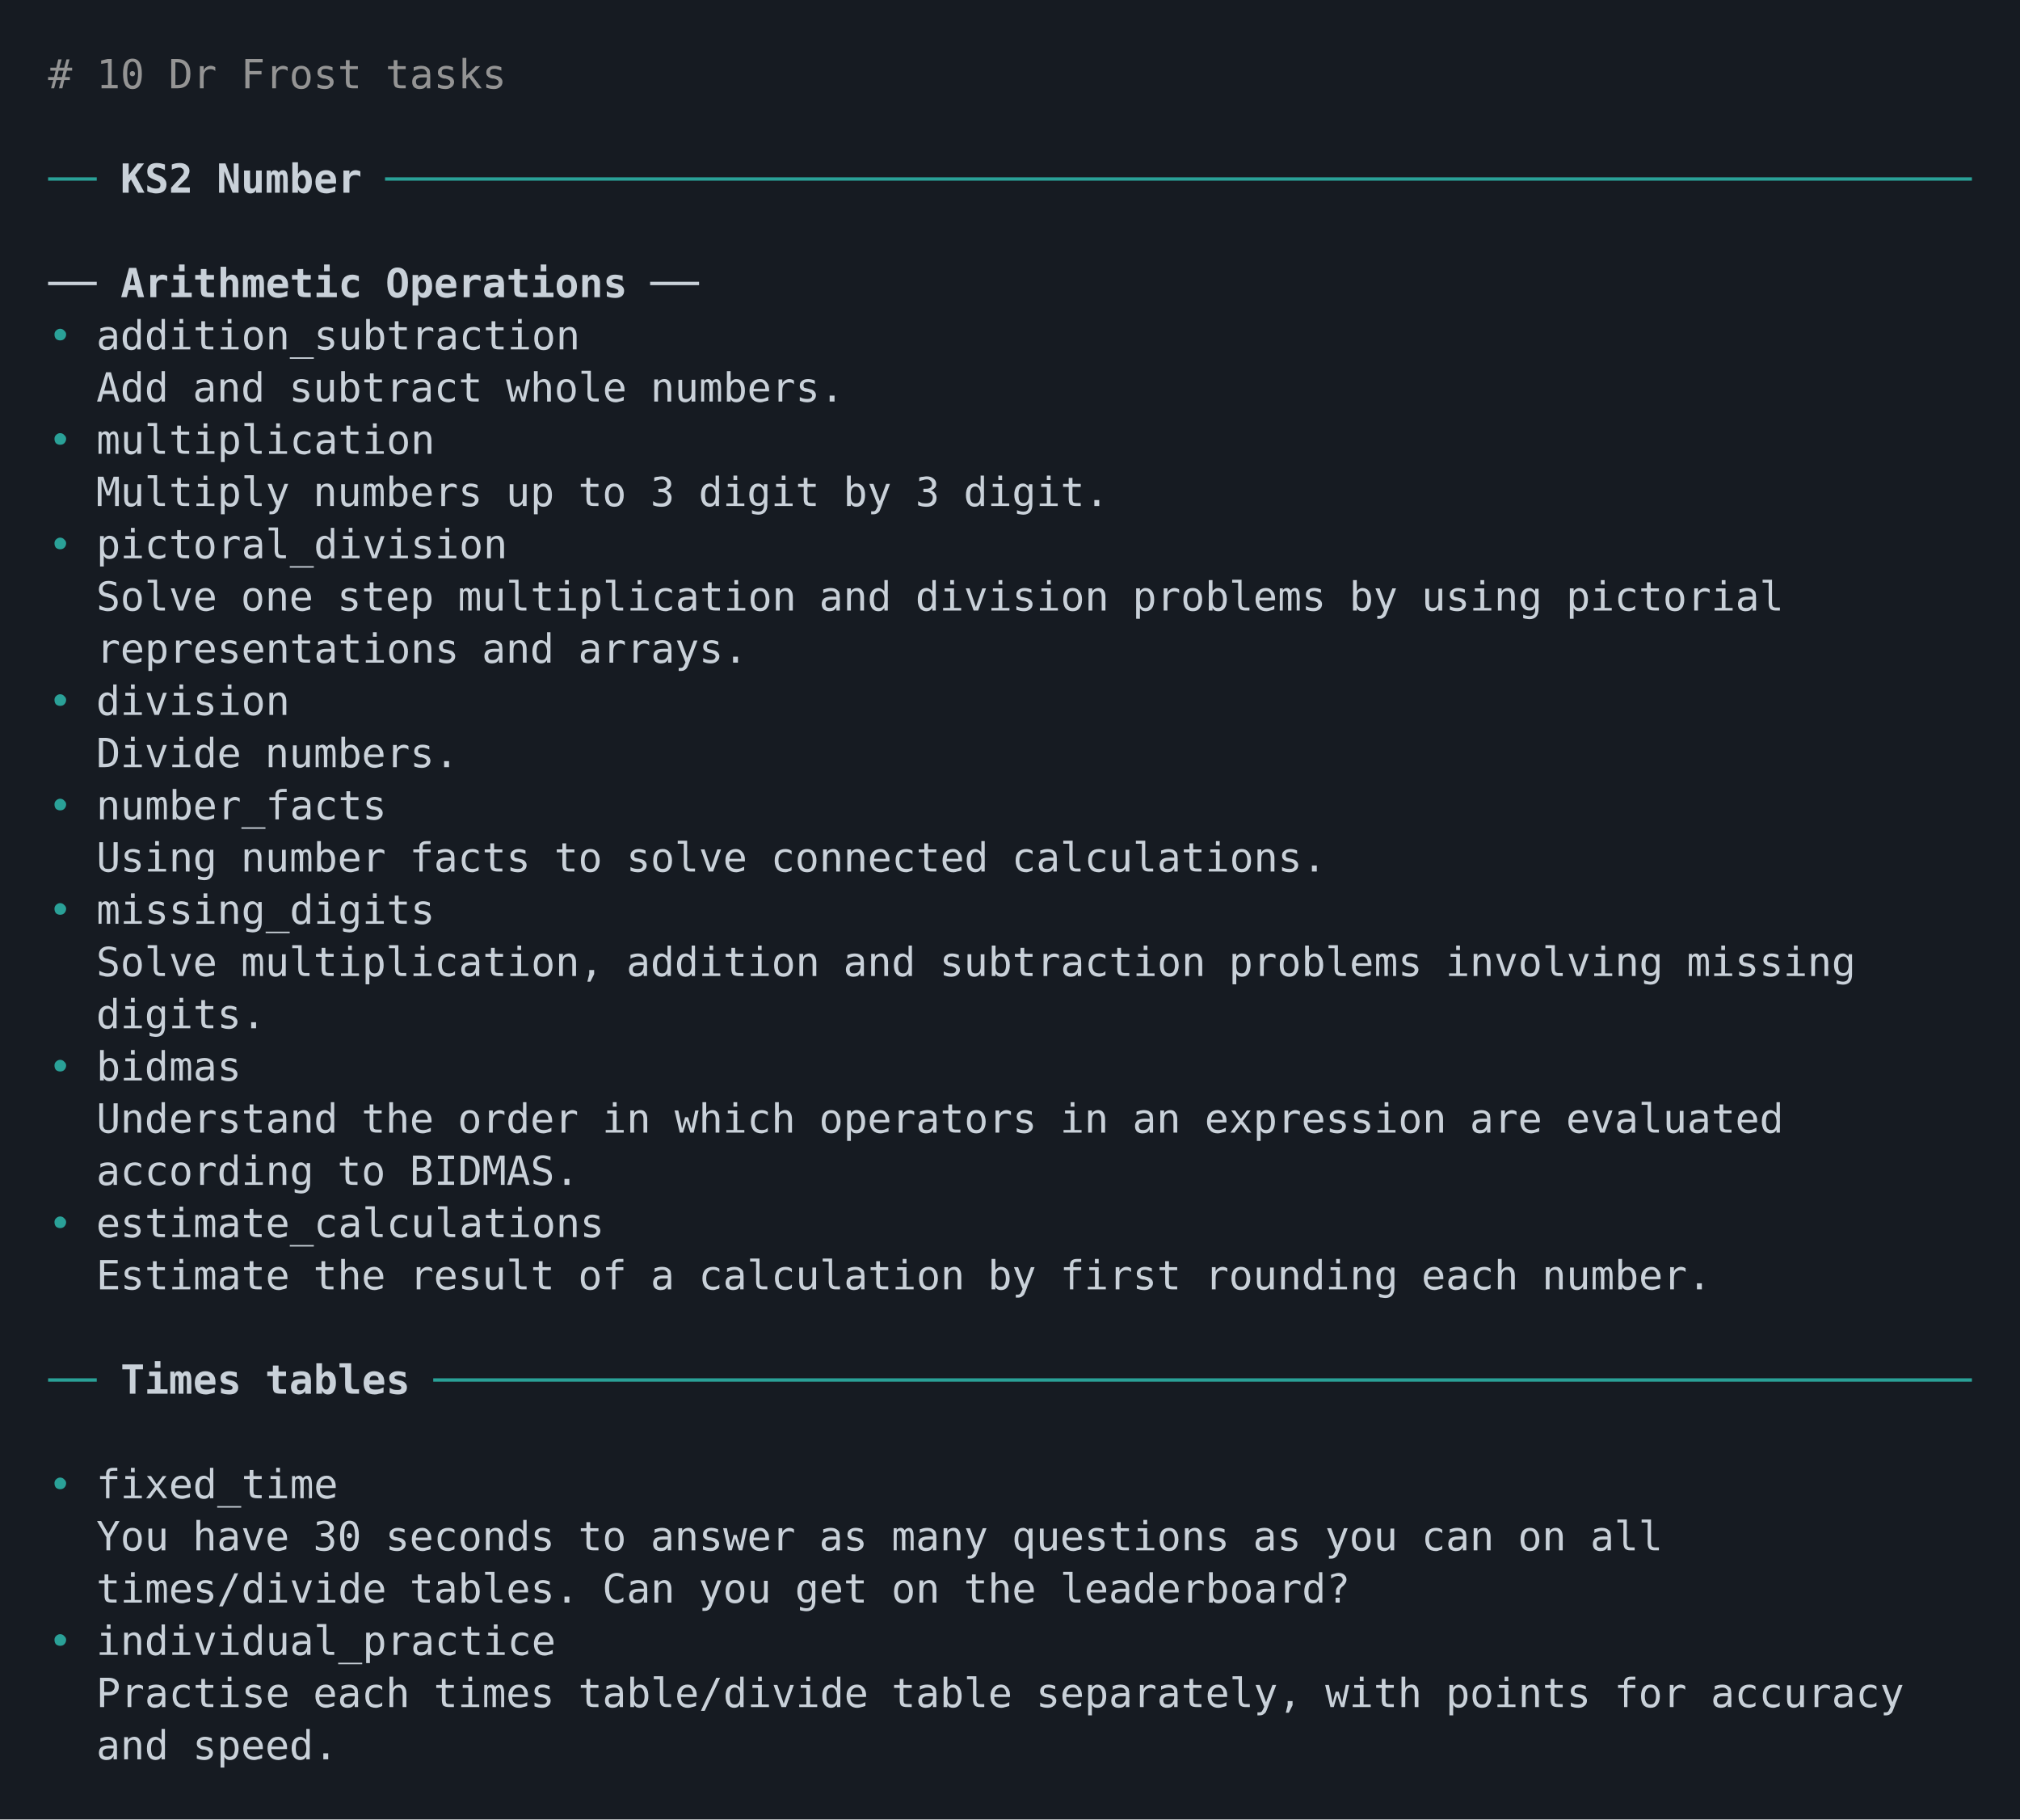
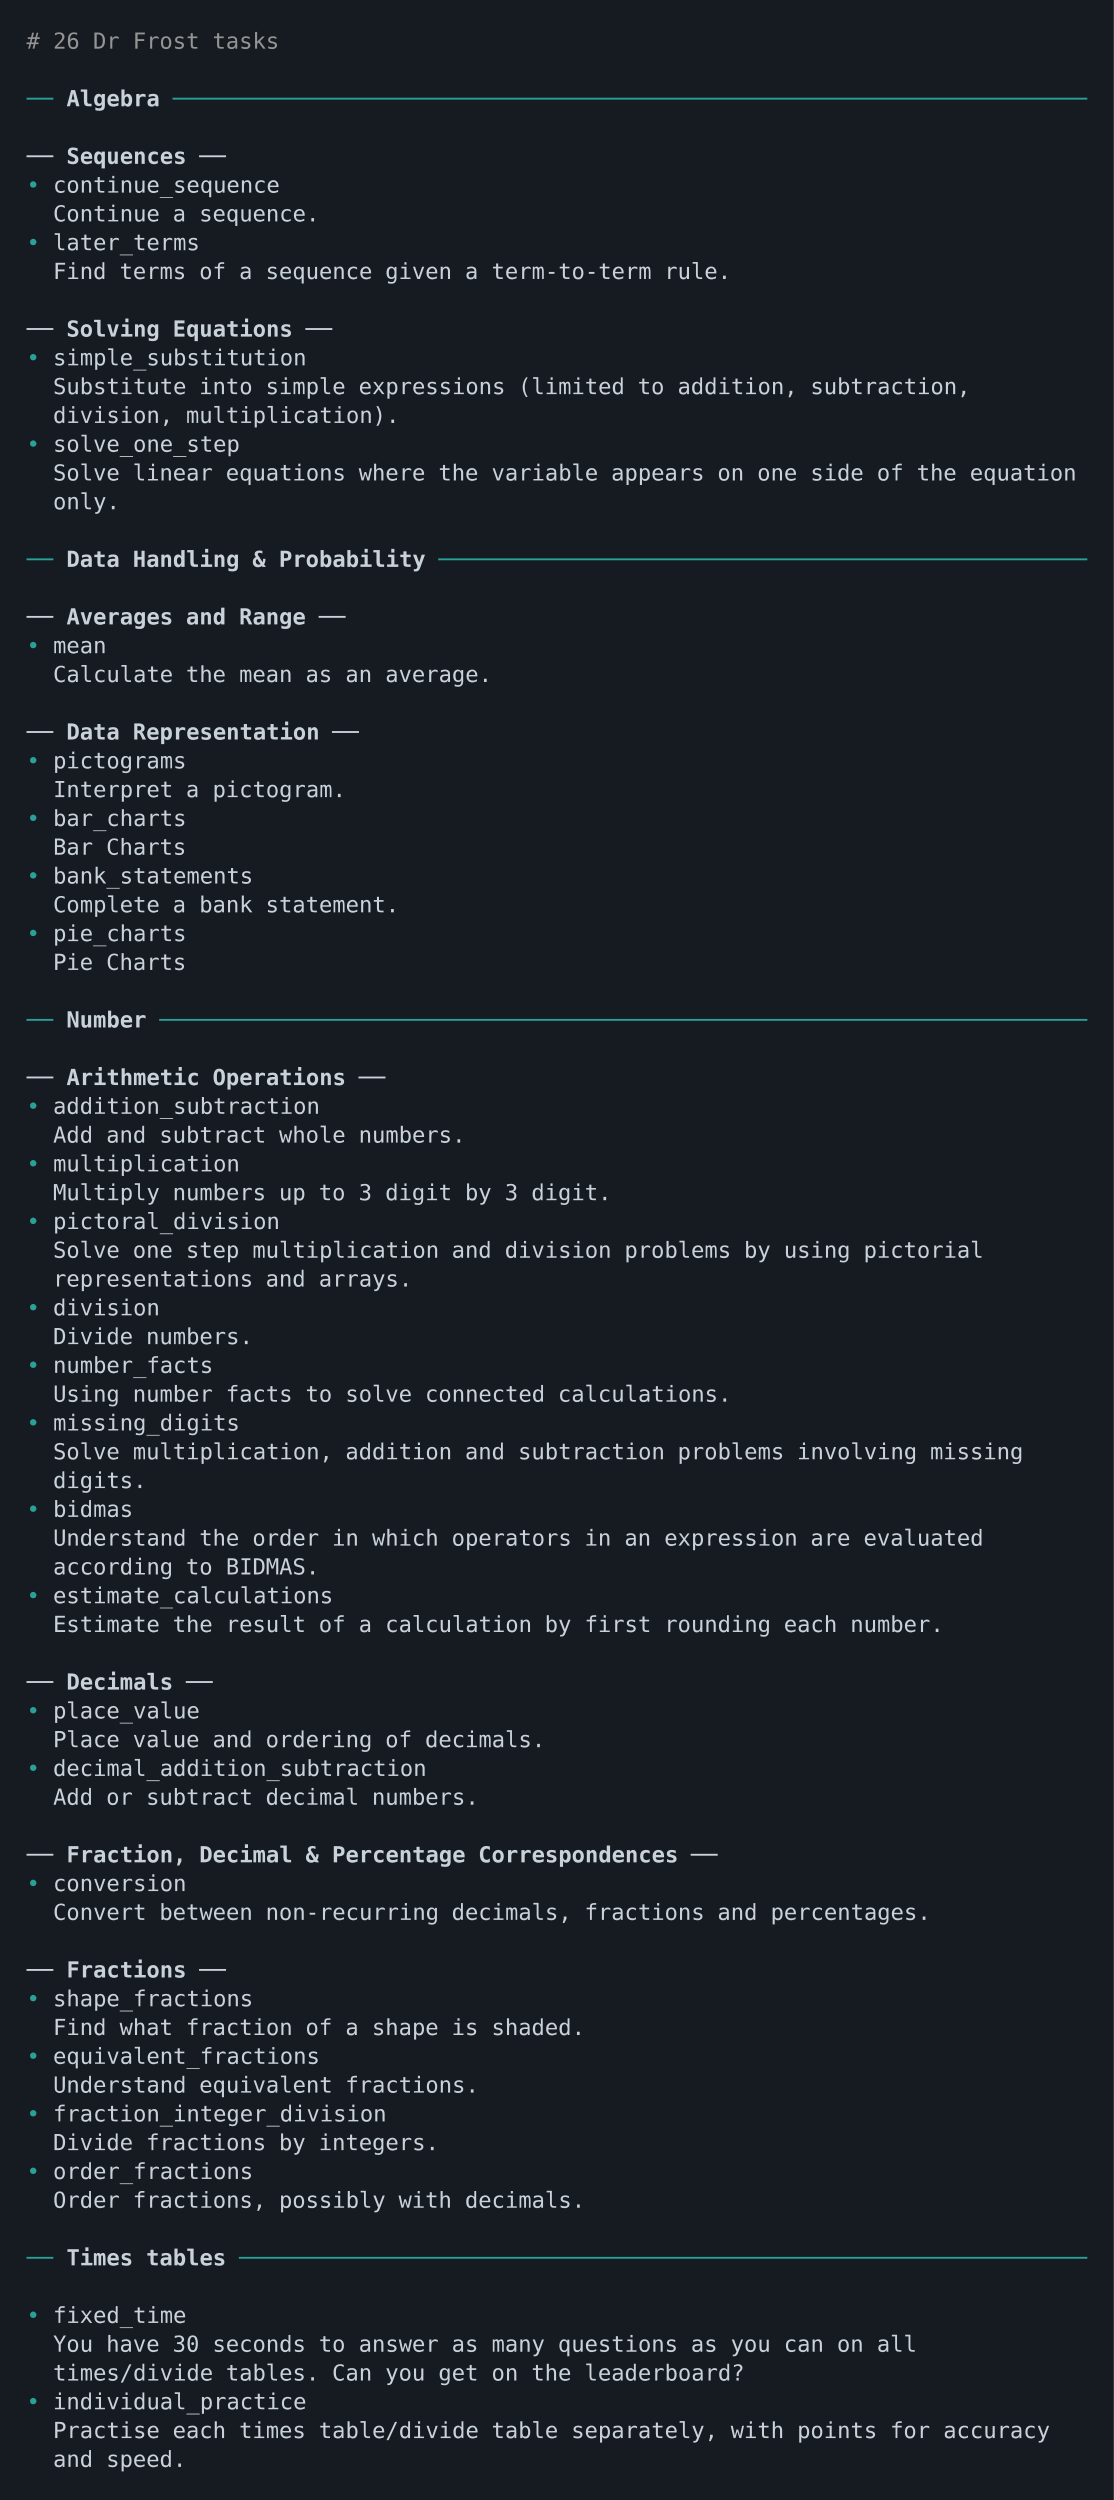
- <svg xmlns="http://www.w3.org/2000/svg" xmlns:xlink="http://www.w3.org/1999/xlink" width="840" height="756.43">
-   <rect width="840" height="756.43" rx="0" ry="0" class="a" />
-   <svg height="716.43" viewBox="0 0 80 71.643" width="800" x="20" y="20">
+ <svg xmlns="http://www.w3.org/2000/svg" xmlns:xlink="http://www.w3.org/1999/xlink" width="840" height="1885.35">
+   <rect width="840" height="1885.35" rx="0" ry="0" class="a" />
+   <svg height="1845.35" viewBox="0 0 80 184.535" width="800" x="20" y="20">
    <style>.a{fill:rgb(22,27,34)}.b{font-family:'Fira Code',Monaco,Consolas,Menlo,'Bitstream Vera Sans Mono','Powerline Symbols',monospace}.c{fill:transparent}.d{fill:rgb(148,148,148);white-space:pre}.e{fill:rgb(42,161,152);white-space:pre}.f{fill:rgb(201,209,217);font-weight:bold;white-space:pre}.g{fill:rgb(201,209,217);white-space:pre}</style>
    <g font-family="'Fira Code',Monaco,Consolas,Menlo,'Bitstream Vera Sans Mono','Powerline Symbols',monospace" font-size="1.67" class="b">
      <defs>
        <symbol id="a">
-           <rect height="33" width="80" x="0" y="0" class="c" />
+           <rect height="85" width="80" x="0" y="0" class="c" />
        </symbol>
      </defs>
-       <rect height="71.643" width="80" class="a" />
+       <rect height="184.535" width="80" class="a" />
      <svg x="0" y="0" width="80">
        <svg x="0">
          <use xlink:href="#a" />
          <text font-size="1.67" x="0" y="1.67" class="d">#</text>
-           <text font-size="1.67" x="2.004" y="1.67" class="d">10</text>
+           <text font-size="1.67" x="2.004" y="1.67" class="d">26</text>
          <text font-size="1.67" x="5.01" y="1.67" class="d">Dr</text>
          <text font-size="1.67" x="8.016" y="1.67" class="d">Frost</text>
          <text font-size="1.67" x="14.028" y="1.67" class="d">tasks</text>
          <text font-size="1.67" x="0" y="6.012" class="e">──</text>
-           <text font-size="1.67" x="3.006" y="6.012" class="f">KS2</text>
-           <text font-size="1.67" x="7.014" y="6.012" class="f">Number</text>
-           <text font-size="1.67" x="14.028" y="6.012" class="e">──────────────────────────────────────────────────────────────────</text>
+           <text font-size="1.67" x="3.006" y="6.012" class="f">Algebra</text>
+           <text font-size="1.67" x="11.022" y="6.012" class="e">─────────────────────────────────────────────────────────────────────</text>
          <text font-size="1.67" x="0" y="10.354" class="g">──</text>
-           <text font-size="1.67" x="3.006" y="10.354" class="f">Arithmetic</text>
-           <text font-size="1.67" x="14.028" y="10.354" class="f">Operations</text>
-           <text font-size="1.67" x="25.05" y="10.354" class="g">──</text>
+           <text font-size="1.67" x="3.006" y="10.354" class="f">Sequences</text>
+           <text font-size="1.67" x="13.026" y="10.354" class="g">──</text>
          <text font-size="1.67" x="0" y="12.525" class="e">•</text>
-           <text font-size="1.67" x="2.004" y="12.525" class="g">addition_subtraction</text>
-           <text font-size="1.67" x="2.004" y="14.696" class="g">Add</text>
-           <text font-size="1.67" x="6.012" y="14.696" class="g">and</text>
-           <text font-size="1.67" x="10.02" y="14.696" class="g">subtract</text>
-           <text font-size="1.67" x="19.038" y="14.696" class="g">whole</text>
-           <text font-size="1.67" x="25.05" y="14.696" class="g">numbers.</text>
+           <text font-size="1.67" x="2.004" y="12.525" class="g">continue_sequence</text>
+           <text font-size="1.67" x="2.004" y="14.696" class="g">Continue</text>
+           <text font-size="1.67" x="11.022" y="14.696" class="g">a</text>
+           <text font-size="1.67" x="13.026" y="14.696" class="g">sequence.</text>
          <text font-size="1.67" x="0" y="16.867" class="e">•</text>
-           <text font-size="1.67" x="2.004" y="16.867" class="g">multiplication</text>
-           <text font-size="1.67" x="2.004" y="19.038" class="g">Multiply</text>
-           <text font-size="1.67" x="11.022" y="19.038" class="g">numbers</text>
-           <text font-size="1.67" x="19.038" y="19.038" class="g">up</text>
-           <text font-size="1.67" x="22.044" y="19.038" class="g">to</text>
-           <text font-size="1.67" x="25.05" y="19.038" class="g">3</text>
-           <text font-size="1.67" x="27.054" y="19.038" class="g">digit</text>
-           <text font-size="1.67" x="33.066" y="19.038" class="g">by</text>
-           <text font-size="1.67" x="36.072" y="19.038" class="g">3</text>
-           <text font-size="1.67" x="38.076" y="19.038" class="g">digit.</text>
-           <text font-size="1.67" x="0" y="21.209" class="e">•</text>
-           <text font-size="1.67" x="2.004" y="21.209" class="g">pictoral_division</text>
-           <text font-size="1.67" x="2.004" y="23.38" class="g">Solve</text>
-           <text font-size="1.67" x="8.016" y="23.38" class="g">one</text>
-           <text font-size="1.67" x="12.024" y="23.38" class="g">step</text>
-           <text font-size="1.67" x="17.034" y="23.38" class="g">multiplication</text>
-           <text font-size="1.67" x="32.064" y="23.38" class="g">and</text>
-           <text font-size="1.67" x="36.072" y="23.38" class="g">division</text>
-           <text font-size="1.67" x="45.09" y="23.38" class="g">problems</text>
-           <text font-size="1.67" x="54.108" y="23.38" class="g">by</text>
-           <text font-size="1.67" x="57.114" y="23.38" class="g">using</text>
-           <text font-size="1.67" x="63.126" y="23.38" class="g">pictorial</text>
-           <text font-size="1.67" x="2.004" y="25.551" class="g">representations</text>
-           <text font-size="1.67" x="18.036" y="25.551" class="g">and</text>
-           <text font-size="1.67" x="22.044" y="25.551" class="g">arrays.</text>
-           <text font-size="1.67" x="0" y="27.722" class="e">•</text>
-           <text font-size="1.67" x="2.004" y="27.722" class="g">division</text>
-           <text font-size="1.67" x="2.004" y="29.893" class="g">Divide</text>
-           <text font-size="1.67" x="9.018" y="29.893" class="g">numbers.</text>
+           <text font-size="1.67" x="2.004" y="16.867" class="g">later_terms</text>
+           <text font-size="1.67" x="2.004" y="19.038" class="g">Find</text>
+           <text font-size="1.67" x="7.014" y="19.038" class="g">terms</text>
+           <text font-size="1.67" x="13.026" y="19.038" class="g">of</text>
+           <text font-size="1.67" x="16.032" y="19.038" class="g">a</text>
+           <text font-size="1.67" x="18.036" y="19.038" class="g">sequence</text>
+           <text font-size="1.67" x="27.054" y="19.038" class="g">given</text>
+           <text font-size="1.67" x="33.066" y="19.038" class="g">a</text>
+           <text font-size="1.67" x="35.07" y="19.038" class="g">term-to-term</text>
+           <text font-size="1.67" x="48.096" y="19.038" class="g">rule.</text>
+           <text font-size="1.67" x="0" y="23.38" class="g">──</text>
+           <text font-size="1.67" x="3.006" y="23.38" class="f">Solving</text>
+           <text font-size="1.67" x="11.022" y="23.38" class="f">Equations</text>
+           <text font-size="1.67" x="21.042" y="23.38" class="g">──</text>
+           <text font-size="1.67" x="0" y="25.551" class="e">•</text>
+           <text font-size="1.67" x="2.004" y="25.551" class="g">simple_substitution</text>
+           <text font-size="1.67" x="2.004" y="27.722" class="g">Substitute</text>
+           <text font-size="1.67" x="13.026" y="27.722" class="g">into</text>
+           <text font-size="1.67" x="18.036" y="27.722" class="g">simple</text>
+           <text font-size="1.67" x="25.05" y="27.722" class="g">expressions</text>
+           <text font-size="1.67" x="37.074" y="27.722" class="g">(limited</text>
+           <text font-size="1.67" x="46.092" y="27.722" class="g">to</text>
+           <text font-size="1.67" x="49.098" y="27.722" class="g">addition,</text>
+           <text font-size="1.67" x="59.118" y="27.722" class="g">subtraction,</text>
+           <text font-size="1.67" x="2.004" y="29.893" class="g">division,</text>
+           <text font-size="1.67" x="12.024" y="29.893" class="g">multiplication).</text>
          <text font-size="1.67" x="0" y="32.064" class="e">•</text>
-           <text font-size="1.67" x="2.004" y="32.064" class="g">number_facts</text>
-           <text font-size="1.67" x="2.004" y="34.235" class="g">Using</text>
-           <text font-size="1.67" x="8.016" y="34.235" class="g">number</text>
-           <text font-size="1.67" x="15.03" y="34.235" class="g">facts</text>
-           <text font-size="1.67" x="21.042" y="34.235" class="g">to</text>
-           <text font-size="1.67" x="24.048" y="34.235" class="g">solve</text>
-           <text font-size="1.67" x="30.06" y="34.235" class="g">connected</text>
-           <text font-size="1.67" x="40.08" y="34.235" class="g">calculations.</text>
-           <text font-size="1.67" x="0" y="36.406" class="e">•</text>
-           <text font-size="1.67" x="2.004" y="36.406" class="g">missing_digits</text>
-           <text font-size="1.67" x="2.004" y="38.577" class="g">Solve</text>
-           <text font-size="1.67" x="8.016" y="38.577" class="g">multiplication,</text>
-           <text font-size="1.67" x="24.048" y="38.577" class="g">addition</text>
-           <text font-size="1.67" x="33.066" y="38.577" class="g">and</text>
-           <text font-size="1.67" x="37.074" y="38.577" class="g">subtraction</text>
-           <text font-size="1.67" x="49.098" y="38.577" class="g">problems</text>
-           <text font-size="1.67" x="58.116" y="38.577" class="g">involving</text>
-           <text font-size="1.67" x="68.136" y="38.577" class="g">missing</text>
-           <text font-size="1.67" x="2.004" y="40.748" class="g">digits.</text>
-           <text font-size="1.67" x="0" y="42.919" class="e">•</text>
-           <text font-size="1.67" x="2.004" y="42.919" class="g">bidmas</text>
-           <text font-size="1.67" x="2.004" y="45.09" class="g">Understand</text>
-           <text font-size="1.67" x="13.026" y="45.09" class="g">the</text>
-           <text font-size="1.67" x="17.034" y="45.09" class="g">order</text>
-           <text font-size="1.67" x="23.046" y="45.09" class="g">in</text>
-           <text font-size="1.67" x="26.052" y="45.09" class="g">which</text>
-           <text font-size="1.67" x="32.064" y="45.09" class="g">operators</text>
-           <text font-size="1.67" x="42.084" y="45.09" class="g">in</text>
-           <text font-size="1.67" x="45.09" y="45.09" class="g">an</text>
-           <text font-size="1.67" x="48.096" y="45.09" class="g">expression</text>
-           <text font-size="1.67" x="59.118" y="45.09" class="g">are</text>
-           <text font-size="1.67" x="63.126" y="45.09" class="g">evaluated</text>
-           <text font-size="1.67" x="2.004" y="47.261" class="g">according</text>
-           <text font-size="1.67" x="12.024" y="47.261" class="g">to</text>
-           <text font-size="1.67" x="15.03" y="47.261" class="g">BIDMAS.</text>
-           <text font-size="1.67" x="0" y="49.432" class="e">•</text>
-           <text font-size="1.67" x="2.004" y="49.432" class="g">estimate_calculations</text>
-           <text font-size="1.67" x="2.004" y="51.603" class="g">Estimate</text>
-           <text font-size="1.67" x="11.022" y="51.603" class="g">the</text>
-           <text font-size="1.67" x="15.03" y="51.603" class="g">result</text>
-           <text font-size="1.67" x="22.044" y="51.603" class="g">of</text>
-           <text font-size="1.67" x="25.05" y="51.603" class="g">a</text>
-           <text font-size="1.67" x="27.054" y="51.603" class="g">calculation</text>
-           <text font-size="1.67" x="39.078" y="51.603" class="g">by</text>
-           <text font-size="1.67" x="42.084" y="51.603" class="g">first</text>
-           <text font-size="1.67" x="48.096" y="51.603" class="g">rounding</text>
-           <text font-size="1.67" x="57.114" y="51.603" class="g">each</text>
-           <text font-size="1.67" x="62.124" y="51.603" class="g">number.</text>
-           <text font-size="1.67" x="0" y="55.945" class="e">──</text>
-           <text font-size="1.67" x="3.006" y="55.945" class="f">Times</text>
-           <text font-size="1.67" x="9.018" y="55.945" class="f">tables</text>
-           <text font-size="1.67" x="16.032" y="55.945" class="e">────────────────────────────────────────────────────────────────</text>
+           <text font-size="1.67" x="2.004" y="32.064" class="g">solve_one_step</text>
+           <text font-size="1.67" x="2.004" y="34.235" class="g">Solve</text>
+           <text font-size="1.67" x="8.016" y="34.235" class="g">linear</text>
+           <text font-size="1.67" x="15.03" y="34.235" class="g">equations</text>
+           <text font-size="1.67" x="25.05" y="34.235" class="g">where</text>
+           <text font-size="1.67" x="31.062" y="34.235" class="g">the</text>
+           <text font-size="1.67" x="35.07" y="34.235" class="g">variable</text>
+           <text font-size="1.67" x="44.088" y="34.235" class="g">appears</text>
+           <text font-size="1.67" x="52.104" y="34.235" class="g">on</text>
+           <text font-size="1.67" x="55.11" y="34.235" class="g">one</text>
+           <text font-size="1.67" x="59.118" y="34.235" class="g">side</text>
+           <text font-size="1.67" x="64.128" y="34.235" class="g">of</text>
+           <text font-size="1.67" x="67.134" y="34.235" class="g">the</text>
+           <text font-size="1.67" x="71.142" y="34.235" class="g">equation</text>
+           <text font-size="1.67" x="2.004" y="36.406" class="g">only.</text>
+           <text font-size="1.67" x="0" y="40.748" class="e">──</text>
+           <text font-size="1.67" x="3.006" y="40.748" class="f">Data</text>
+           <text font-size="1.67" x="8.016" y="40.748" class="f">Handling</text>
+           <text font-size="1.67" x="17.034" y="40.748" class="f">&amp;</text>
+           <text font-size="1.67" x="19.038" y="40.748" class="f">Probability</text>
+           <text font-size="1.67" x="31.062" y="40.748" class="e">─────────────────────────────────────────────────</text>
+           <text font-size="1.67" x="0" y="45.09" class="g">──</text>
+           <text font-size="1.67" x="3.006" y="45.09" class="f">Averages</text>
+           <text font-size="1.67" x="12.024" y="45.09" class="f">and</text>
+           <text font-size="1.67" x="16.032" y="45.09" class="f">Range</text>
+           <text font-size="1.67" x="22.044" y="45.09" class="g">──</text>
+           <text font-size="1.67" x="0" y="47.261" class="e">•</text>
+           <text font-size="1.67" x="2.004" y="47.261" class="g">mean</text>
+           <text font-size="1.67" x="2.004" y="49.432" class="g">Calculate</text>
+           <text font-size="1.67" x="12.024" y="49.432" class="g">the</text>
+           <text font-size="1.67" x="16.032" y="49.432" class="g">mean</text>
+           <text font-size="1.67" x="21.042" y="49.432" class="g">as</text>
+           <text font-size="1.67" x="24.048" y="49.432" class="g">an</text>
+           <text font-size="1.67" x="27.054" y="49.432" class="g">average.</text>
+           <text font-size="1.67" x="0" y="53.774" class="g">──</text>
+           <text font-size="1.67" x="3.006" y="53.774" class="f">Data</text>
+           <text font-size="1.67" x="8.016" y="53.774" class="f">Representation</text>
+           <text font-size="1.67" x="23.046" y="53.774" class="g">──</text>
+           <text font-size="1.67" x="0" y="55.945" class="e">•</text>
+           <text font-size="1.67" x="2.004" y="55.945" class="g">pictograms</text>
+           <text font-size="1.67" x="2.004" y="58.116" class="g">Interpret</text>
+           <text font-size="1.67" x="12.024" y="58.116" class="g">a</text>
+           <text font-size="1.67" x="14.028" y="58.116" class="g">pictogram.</text>
          <text font-size="1.67" x="0" y="60.287" class="e">•</text>
-           <text font-size="1.67" x="2.004" y="60.287" class="g">fixed_time</text>
-           <text font-size="1.67" x="2.004" y="62.458" class="g">You</text>
-           <text font-size="1.67" x="6.012" y="62.458" class="g">have</text>
-           <text font-size="1.67" x="11.022" y="62.458" class="g">30</text>
-           <text font-size="1.67" x="14.028" y="62.458" class="g">seconds</text>
-           <text font-size="1.67" x="22.044" y="62.458" class="g">to</text>
-           <text font-size="1.67" x="25.05" y="62.458" class="g">answer</text>
-           <text font-size="1.67" x="32.064" y="62.458" class="g">as</text>
-           <text font-size="1.67" x="35.07" y="62.458" class="g">many</text>
-           <text font-size="1.67" x="40.08" y="62.458" class="g">questions</text>
-           <text font-size="1.67" x="50.1" y="62.458" class="g">as</text>
-           <text font-size="1.67" x="53.106" y="62.458" class="g">you</text>
-           <text font-size="1.67" x="57.114" y="62.458" class="g">can</text>
-           <text font-size="1.67" x="61.122" y="62.458" class="g">on</text>
-           <text font-size="1.67" x="64.128" y="62.458" class="g">all</text>
-           <text font-size="1.67" x="2.004" y="64.629" class="g">times/divide</text>
-           <text font-size="1.67" x="15.03" y="64.629" class="g">tables.</text>
-           <text font-size="1.67" x="23.046" y="64.629" class="g">Can</text>
-           <text font-size="1.67" x="27.054" y="64.629" class="g">you</text>
-           <text font-size="1.67" x="31.062" y="64.629" class="g">get</text>
-           <text font-size="1.67" x="35.07" y="64.629" class="g">on</text>
-           <text font-size="1.67" x="38.076" y="64.629" class="g">the</text>
-           <text font-size="1.67" x="42.084" y="64.629" class="g">leaderboard?</text>
-           <text font-size="1.67" x="0" y="66.8" class="e">•</text>
-           <text font-size="1.67" x="2.004" y="66.8" class="g">individual_practice</text>
-           <text font-size="1.67" x="2.004" y="68.971" class="g">Practise</text>
-           <text font-size="1.67" x="11.022" y="68.971" class="g">each</text>
-           <text font-size="1.67" x="16.032" y="68.971" class="g">times</text>
-           <text font-size="1.67" x="22.044" y="68.971" class="g">table/divide</text>
-           <text font-size="1.67" x="35.07" y="68.971" class="g">table</text>
-           <text font-size="1.67" x="41.082" y="68.971" class="g">separately,</text>
-           <text font-size="1.67" x="53.106" y="68.971" class="g">with</text>
-           <text font-size="1.67" x="58.116" y="68.971" class="g">points</text>
-           <text font-size="1.67" x="65.13" y="68.971" class="g">for</text>
-           <text font-size="1.67" x="69.138" y="68.971" class="g">accuracy</text>
-           <text font-size="1.67" x="2.004" y="71.142" class="g">and</text>
-           <text font-size="1.67" x="6.012" y="71.142" class="g">speed.</text>
+           <text font-size="1.67" x="2.004" y="60.287" class="g">bar_charts</text>
+           <text font-size="1.67" x="2.004" y="62.458" class="g">Bar</text>
+           <text font-size="1.67" x="6.012" y="62.458" class="g">Charts</text>
+           <text font-size="1.67" x="0" y="64.629" class="e">•</text>
+           <text font-size="1.67" x="2.004" y="64.629" class="g">bank_statements</text>
+           <text font-size="1.67" x="2.004" y="66.8" class="g">Complete</text>
+           <text font-size="1.67" x="11.022" y="66.8" class="g">a</text>
+           <text font-size="1.67" x="13.026" y="66.8" class="g">bank</text>
+           <text font-size="1.67" x="18.036" y="66.8" class="g">statement.</text>
+           <text font-size="1.67" x="0" y="68.971" class="e">•</text>
+           <text font-size="1.67" x="2.004" y="68.971" class="g">pie_charts</text>
+           <text font-size="1.67" x="2.004" y="71.142" class="g">Pie</text>
+           <text font-size="1.67" x="6.012" y="71.142" class="g">Charts</text>
+           <text font-size="1.67" x="0" y="75.484" class="e">──</text>
+           <text font-size="1.67" x="3.006" y="75.484" class="f">Number</text>
+           <text font-size="1.67" x="10.02" y="75.484" class="e">──────────────────────────────────────────────────────────────────────</text>
+           <text font-size="1.67" x="0" y="79.826" class="g">──</text>
+           <text font-size="1.67" x="3.006" y="79.826" class="f">Arithmetic</text>
+           <text font-size="1.67" x="14.028" y="79.826" class="f">Operations</text>
+           <text font-size="1.67" x="25.05" y="79.826" class="g">──</text>
+           <text font-size="1.67" x="0" y="81.997" class="e">•</text>
+           <text font-size="1.67" x="2.004" y="81.997" class="g">addition_subtraction</text>
+           <text font-size="1.67" x="2.004" y="84.168" class="g">Add</text>
+           <text font-size="1.67" x="6.012" y="84.168" class="g">and</text>
+           <text font-size="1.67" x="10.02" y="84.168" class="g">subtract</text>
+           <text font-size="1.67" x="19.038" y="84.168" class="g">whole</text>
+           <text font-size="1.67" x="25.05" y="84.168" class="g">numbers.</text>
+           <text font-size="1.67" x="0" y="86.339" class="e">•</text>
+           <text font-size="1.67" x="2.004" y="86.339" class="g">multiplication</text>
+           <text font-size="1.67" x="2.004" y="88.51" class="g">Multiply</text>
+           <text font-size="1.67" x="11.022" y="88.51" class="g">numbers</text>
+           <text font-size="1.67" x="19.038" y="88.51" class="g">up</text>
+           <text font-size="1.67" x="22.044" y="88.51" class="g">to</text>
+           <text font-size="1.67" x="25.05" y="88.51" class="g">3</text>
+           <text font-size="1.67" x="27.054" y="88.51" class="g">digit</text>
+           <text font-size="1.67" x="33.066" y="88.51" class="g">by</text>
+           <text font-size="1.67" x="36.072" y="88.51" class="g">3</text>
+           <text font-size="1.67" x="38.076" y="88.51" class="g">digit.</text>
+           <text font-size="1.67" x="0" y="90.681" class="e">•</text>
+           <text font-size="1.67" x="2.004" y="90.681" class="g">pictoral_division</text>
+           <text font-size="1.67" x="2.004" y="92.852" class="g">Solve</text>
+           <text font-size="1.67" x="8.016" y="92.852" class="g">one</text>
+           <text font-size="1.67" x="12.024" y="92.852" class="g">step</text>
+           <text font-size="1.67" x="17.034" y="92.852" class="g">multiplication</text>
+           <text font-size="1.67" x="32.064" y="92.852" class="g">and</text>
+           <text font-size="1.67" x="36.072" y="92.852" class="g">division</text>
+           <text font-size="1.67" x="45.09" y="92.852" class="g">problems</text>
+           <text font-size="1.67" x="54.108" y="92.852" class="g">by</text>
+           <text font-size="1.67" x="57.114" y="92.852" class="g">using</text>
+           <text font-size="1.67" x="63.126" y="92.852" class="g">pictorial</text>
+           <text font-size="1.67" x="2.004" y="95.023" class="g">representations</text>
+           <text font-size="1.67" x="18.036" y="95.023" class="g">and</text>
+           <text font-size="1.67" x="22.044" y="95.023" class="g">arrays.</text>
+           <text font-size="1.67" x="0" y="97.194" class="e">•</text>
+           <text font-size="1.67" x="2.004" y="97.194" class="g">division</text>
+           <text font-size="1.67" x="2.004" y="99.365" class="g">Divide</text>
+           <text font-size="1.67" x="9.018" y="99.365" class="g">numbers.</text>
+           <text font-size="1.67" x="0" y="101.536" class="e">•</text>
+           <text font-size="1.67" x="2.004" y="101.536" class="g">number_facts</text>
+           <text font-size="1.67" x="2.004" y="103.707" class="g">Using</text>
+           <text font-size="1.67" x="8.016" y="103.707" class="g">number</text>
+           <text font-size="1.67" x="15.03" y="103.707" class="g">facts</text>
+           <text font-size="1.67" x="21.042" y="103.707" class="g">to</text>
+           <text font-size="1.67" x="24.048" y="103.707" class="g">solve</text>
+           <text font-size="1.67" x="30.06" y="103.707" class="g">connected</text>
+           <text font-size="1.67" x="40.08" y="103.707" class="g">calculations.</text>
+           <text font-size="1.67" x="0" y="105.878" class="e">•</text>
+           <text font-size="1.67" x="2.004" y="105.878" class="g">missing_digits</text>
+           <text font-size="1.67" x="2.004" y="108.049" class="g">Solve</text>
+           <text font-size="1.67" x="8.016" y="108.049" class="g">multiplication,</text>
+           <text font-size="1.67" x="24.048" y="108.049" class="g">addition</text>
+           <text font-size="1.67" x="33.066" y="108.049" class="g">and</text>
+           <text font-size="1.67" x="37.074" y="108.049" class="g">subtraction</text>
+           <text font-size="1.67" x="49.098" y="108.049" class="g">problems</text>
+           <text font-size="1.67" x="58.116" y="108.049" class="g">involving</text>
+           <text font-size="1.67" x="68.136" y="108.049" class="g">missing</text>
+           <text font-size="1.67" x="2.004" y="110.22" class="g">digits.</text>
+           <text font-size="1.67" x="0" y="112.391" class="e">•</text>
+           <text font-size="1.67" x="2.004" y="112.391" class="g">bidmas</text>
+           <text font-size="1.67" x="2.004" y="114.562" class="g">Understand</text>
+           <text font-size="1.67" x="13.026" y="114.562" class="g">the</text>
+           <text font-size="1.67" x="17.034" y="114.562" class="g">order</text>
+           <text font-size="1.67" x="23.046" y="114.562" class="g">in</text>
+           <text font-size="1.67" x="26.052" y="114.562" class="g">which</text>
+           <text font-size="1.67" x="32.064" y="114.562" class="g">operators</text>
+           <text font-size="1.67" x="42.084" y="114.562" class="g">in</text>
+           <text font-size="1.67" x="45.09" y="114.562" class="g">an</text>
+           <text font-size="1.67" x="48.096" y="114.562" class="g">expression</text>
+           <text font-size="1.67" x="59.118" y="114.562" class="g">are</text>
+           <text font-size="1.67" x="63.126" y="114.562" class="g">evaluated</text>
+           <text font-size="1.67" x="2.004" y="116.733" class="g">according</text>
+           <text font-size="1.67" x="12.024" y="116.733" class="g">to</text>
+           <text font-size="1.67" x="15.03" y="116.733" class="g">BIDMAS.</text>
+           <text font-size="1.67" x="0" y="118.904" class="e">•</text>
+           <text font-size="1.67" x="2.004" y="118.904" class="g">estimate_calculations</text>
+           <text font-size="1.67" x="2.004" y="121.075" class="g">Estimate</text>
+           <text font-size="1.67" x="11.022" y="121.075" class="g">the</text>
+           <text font-size="1.67" x="15.03" y="121.075" class="g">result</text>
+           <text font-size="1.67" x="22.044" y="121.075" class="g">of</text>
+           <text font-size="1.67" x="25.05" y="121.075" class="g">a</text>
+           <text font-size="1.67" x="27.054" y="121.075" class="g">calculation</text>
+           <text font-size="1.67" x="39.078" y="121.075" class="g">by</text>
+           <text font-size="1.67" x="42.084" y="121.075" class="g">first</text>
+           <text font-size="1.67" x="48.096" y="121.075" class="g">rounding</text>
+           <text font-size="1.67" x="57.114" y="121.075" class="g">each</text>
+           <text font-size="1.67" x="62.124" y="121.075" class="g">number.</text>
+           <text font-size="1.67" x="0" y="125.417" class="g">──</text>
+           <text font-size="1.67" x="3.006" y="125.417" class="f">Decimals</text>
+           <text font-size="1.67" x="12.024" y="125.417" class="g">──</text>
+           <text font-size="1.67" x="0" y="127.588" class="e">•</text>
+           <text font-size="1.67" x="2.004" y="127.588" class="g">place_value</text>
+           <text font-size="1.67" x="2.004" y="129.759" class="g">Place</text>
+           <text font-size="1.67" x="8.016" y="129.759" class="g">value</text>
+           <text font-size="1.67" x="14.028" y="129.759" class="g">and</text>
+           <text font-size="1.67" x="18.036" y="129.759" class="g">ordering</text>
+           <text font-size="1.67" x="27.054" y="129.759" class="g">of</text>
+           <text font-size="1.67" x="30.06" y="129.759" class="g">decimals.</text>
+           <text font-size="1.67" x="0" y="131.93" class="e">•</text>
+           <text font-size="1.67" x="2.004" y="131.93" class="g">decimal_addition_subtraction</text>
+           <text font-size="1.67" x="2.004" y="134.101" class="g">Add</text>
+           <text font-size="1.67" x="6.012" y="134.101" class="g">or</text>
+           <text font-size="1.67" x="9.018" y="134.101" class="g">subtract</text>
+           <text font-size="1.67" x="18.036" y="134.101" class="g">decimal</text>
+           <text font-size="1.67" x="26.052" y="134.101" class="g">numbers.</text>
+           <text font-size="1.67" x="0" y="138.443" class="g">──</text>
+           <text font-size="1.67" x="3.006" y="138.443" class="f">Fraction,</text>
+           <text font-size="1.67" x="13.026" y="138.443" class="f">Decimal</text>
+           <text font-size="1.67" x="21.042" y="138.443" class="f">&amp;</text>
+           <text font-size="1.67" x="23.046" y="138.443" class="f">Percentage</text>
+           <text font-size="1.67" x="34.068" y="138.443" class="f">Correspondences</text>
+           <text font-size="1.67" x="50.1" y="138.443" class="g">──</text>
+           <text font-size="1.67" x="0" y="140.614" class="e">•</text>
+           <text font-size="1.67" x="2.004" y="140.614" class="g">conversion</text>
+           <text font-size="1.67" x="2.004" y="142.785" class="g">Convert</text>
+           <text font-size="1.67" x="10.02" y="142.785" class="g">between</text>
+           <text font-size="1.67" x="18.036" y="142.785" class="g">non-recurring</text>
+           <text font-size="1.67" x="32.064" y="142.785" class="g">decimals,</text>
+           <text font-size="1.67" x="42.084" y="142.785" class="g">fractions</text>
+           <text font-size="1.67" x="52.104" y="142.785" class="g">and</text>
+           <text font-size="1.67" x="56.112" y="142.785" class="g">percentages.</text>
+           <text font-size="1.67" x="0" y="147.127" class="g">──</text>
+           <text font-size="1.67" x="3.006" y="147.127" class="f">Fractions</text>
+           <text font-size="1.67" x="13.026" y="147.127" class="g">──</text>
+           <text font-size="1.67" x="0" y="149.298" class="e">•</text>
+           <text font-size="1.67" x="2.004" y="149.298" class="g">shape_fractions</text>
+           <text font-size="1.67" x="2.004" y="151.469" class="g">Find</text>
+           <text font-size="1.67" x="7.014" y="151.469" class="g">what</text>
+           <text font-size="1.67" x="12.024" y="151.469" class="g">fraction</text>
+           <text font-size="1.67" x="21.042" y="151.469" class="g">of</text>
+           <text font-size="1.67" x="24.048" y="151.469" class="g">a</text>
+           <text font-size="1.67" x="26.052" y="151.469" class="g">shape</text>
+           <text font-size="1.67" x="32.064" y="151.469" class="g">is</text>
+           <text font-size="1.67" x="35.07" y="151.469" class="g">shaded.</text>
+           <text font-size="1.67" x="0" y="153.64" class="e">•</text>
+           <text font-size="1.67" x="2.004" y="153.64" class="g">equivalent_fractions</text>
+           <text font-size="1.67" x="2.004" y="155.811" class="g">Understand</text>
+           <text font-size="1.67" x="13.026" y="155.811" class="g">equivalent</text>
+           <text font-size="1.67" x="24.048" y="155.811" class="g">fractions.</text>
+           <text font-size="1.67" x="0" y="157.982" class="e">•</text>
+           <text font-size="1.67" x="2.004" y="157.982" class="g">fraction_integer_division</text>
+           <text font-size="1.67" x="2.004" y="160.153" class="g">Divide</text>
+           <text font-size="1.67" x="9.018" y="160.153" class="g">fractions</text>
+           <text font-size="1.67" x="19.038" y="160.153" class="g">by</text>
+           <text font-size="1.67" x="22.044" y="160.153" class="g">integers.</text>
+           <text font-size="1.67" x="0" y="162.324" class="e">•</text>
+           <text font-size="1.67" x="2.004" y="162.324" class="g">order_fractions</text>
+           <text font-size="1.67" x="2.004" y="164.495" class="g">Order</text>
+           <text font-size="1.67" x="8.016" y="164.495" class="g">fractions,</text>
+           <text font-size="1.67" x="19.038" y="164.495" class="g">possibly</text>
+           <text font-size="1.67" x="28.056" y="164.495" class="g">with</text>
+           <text font-size="1.67" x="33.066" y="164.495" class="g">decimals.</text>
+           <text font-size="1.67" x="0" y="168.837" class="e">──</text>
+           <text font-size="1.67" x="3.006" y="168.837" class="f">Times</text>
+           <text font-size="1.67" x="9.018" y="168.837" class="f">tables</text>
+           <text font-size="1.67" x="16.032" y="168.837" class="e">────────────────────────────────────────────────────────────────</text>
+           <text font-size="1.67" x="0" y="173.179" class="e">•</text>
+           <text font-size="1.67" x="2.004" y="173.179" class="g">fixed_time</text>
+           <text font-size="1.67" x="2.004" y="175.35" class="g">You</text>
+           <text font-size="1.67" x="6.012" y="175.35" class="g">have</text>
+           <text font-size="1.67" x="11.022" y="175.35" class="g">30</text>
+           <text font-size="1.67" x="14.028" y="175.35" class="g">seconds</text>
+           <text font-size="1.67" x="22.044" y="175.35" class="g">to</text>
+           <text font-size="1.67" x="25.05" y="175.35" class="g">answer</text>
+           <text font-size="1.67" x="32.064" y="175.35" class="g">as</text>
+           <text font-size="1.67" x="35.07" y="175.35" class="g">many</text>
+           <text font-size="1.67" x="40.08" y="175.35" class="g">questions</text>
+           <text font-size="1.67" x="50.1" y="175.35" class="g">as</text>
+           <text font-size="1.67" x="53.106" y="175.35" class="g">you</text>
+           <text font-size="1.67" x="57.114" y="175.35" class="g">can</text>
+           <text font-size="1.67" x="61.122" y="175.35" class="g">on</text>
+           <text font-size="1.67" x="64.128" y="175.35" class="g">all</text>
+           <text font-size="1.67" x="2.004" y="177.521" class="g">times/divide</text>
+           <text font-size="1.67" x="15.03" y="177.521" class="g">tables.</text>
+           <text font-size="1.67" x="23.046" y="177.521" class="g">Can</text>
+           <text font-size="1.67" x="27.054" y="177.521" class="g">you</text>
+           <text font-size="1.67" x="31.062" y="177.521" class="g">get</text>
+           <text font-size="1.67" x="35.07" y="177.521" class="g">on</text>
+           <text font-size="1.67" x="38.076" y="177.521" class="g">the</text>
+           <text font-size="1.67" x="42.084" y="177.521" class="g">leaderboard?</text>
+           <text font-size="1.67" x="0" y="179.692" class="e">•</text>
+           <text font-size="1.67" x="2.004" y="179.692" class="g">individual_practice</text>
+           <text font-size="1.67" x="2.004" y="181.863" class="g">Practise</text>
+           <text font-size="1.67" x="11.022" y="181.863" class="g">each</text>
+           <text font-size="1.67" x="16.032" y="181.863" class="g">times</text>
+           <text font-size="1.67" x="22.044" y="181.863" class="g">table/divide</text>
+           <text font-size="1.67" x="35.07" y="181.863" class="g">table</text>
+           <text font-size="1.67" x="41.082" y="181.863" class="g">separately,</text>
+           <text font-size="1.67" x="53.106" y="181.863" class="g">with</text>
+           <text font-size="1.67" x="58.116" y="181.863" class="g">points</text>
+           <text font-size="1.67" x="65.13" y="181.863" class="g">for</text>
+           <text font-size="1.67" x="69.138" y="181.863" class="g">accuracy</text>
+           <text font-size="1.67" x="2.004" y="184.034" class="g">and</text>
+           <text font-size="1.67" x="6.012" y="184.034" class="g">speed.</text>
        </svg>
      </svg>
    </g>
  </svg>
</svg>
